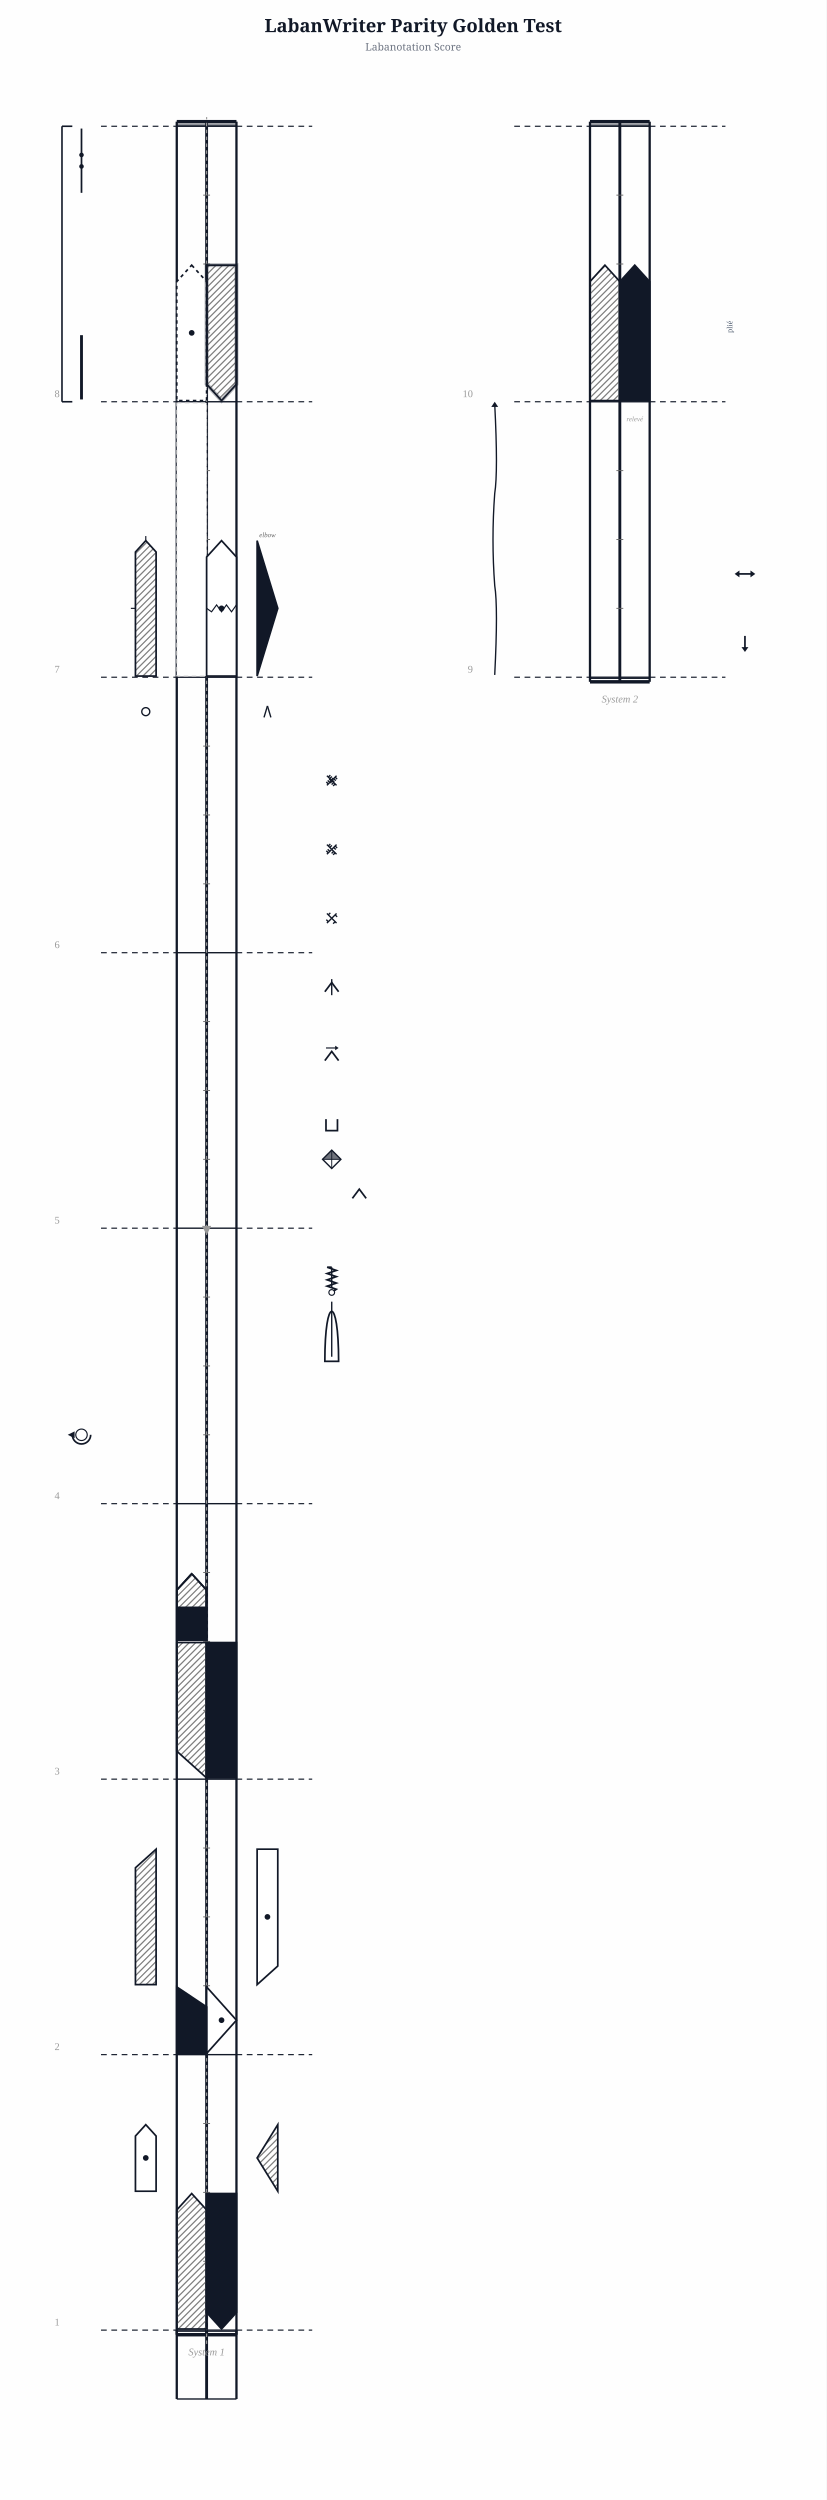
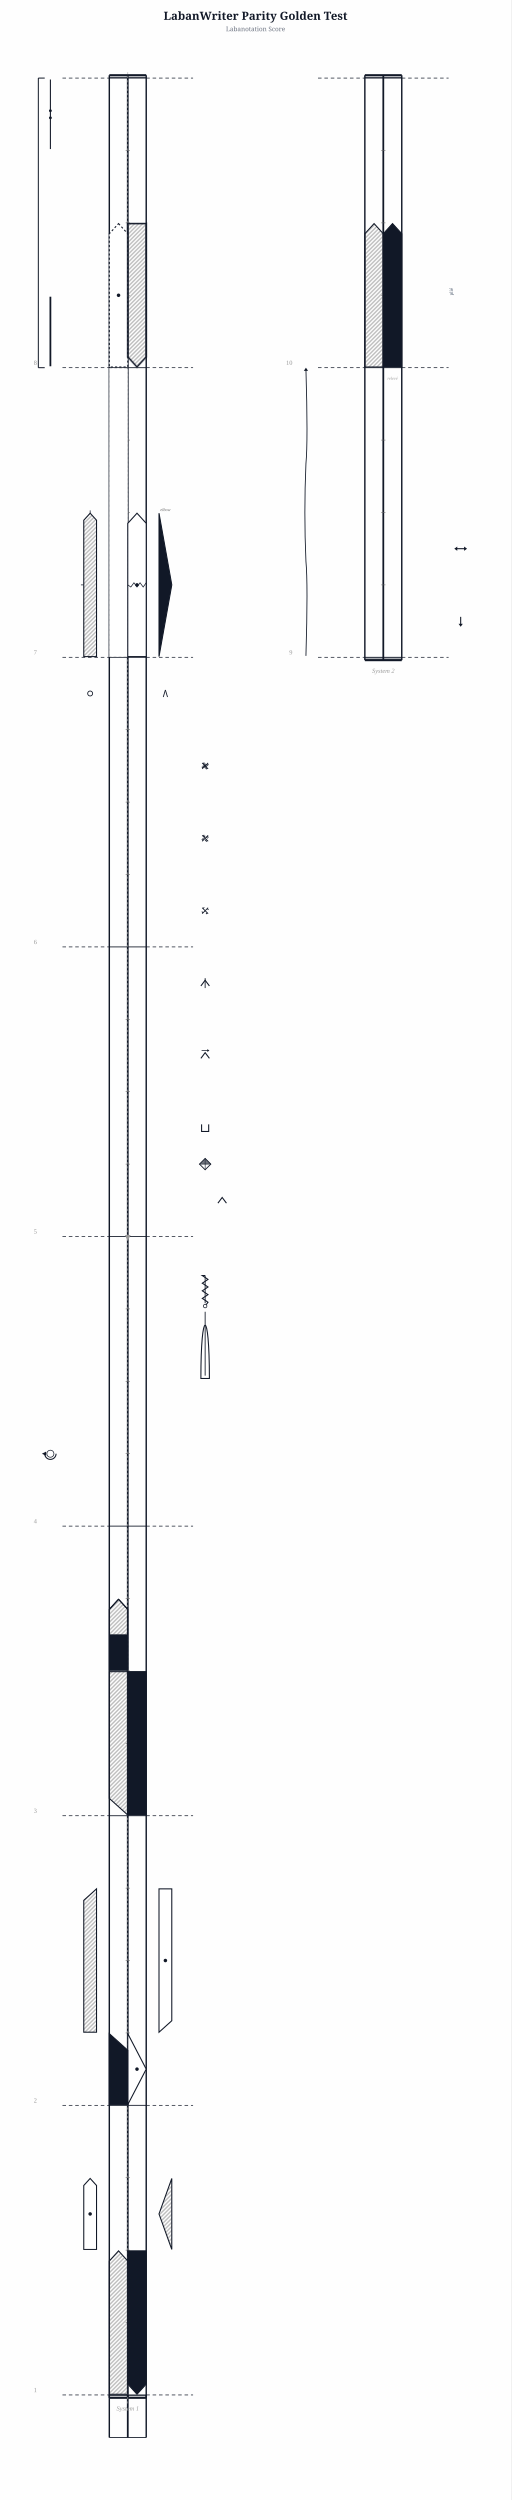
- <svg xmlns="http://www.w3.org/2000/svg" width="720" height="2178" viewBox="0 0 720 2178">
-   <rect x="0" y="0" width="720" height="2178" fill="#fefefe" />
+ <svg xmlns="http://www.w3.org/2000/svg" width="720" height="3522" viewBox="0 0 720 3522">
+   <rect x="0" y="0" width="720" height="3522" fill="#fefefe" />
  <defs>
    <pattern id="laban-hatch" patternUnits="userSpaceOnUse" width="4" height="4" patternTransform="rotate(45)">
      <line x1="0" y1="0" x2="0" y2="4" stroke="#555" stroke-width="1.5" />
    </pattern>
    <marker id="arrow" viewBox="0 0 10 10" refX="8" refY="5" markerWidth="6" markerHeight="6" orient="auto-start-reverse">
      <path d="M 0 0 L 10 5 L 0 10 Z" fill="#111827" />
    </marker>
    <symbol id="laban-dir-backward-high" viewBox="-2.0 -2.0 24.0 44.0">
      <path d="M 0.0 0.0 L 20.0 0.0 L 20.0 29.2 L 10.0 40.0 L 0.0 29.2 Z" fill="url(#laban-hatch)" stroke="#111827" stroke-width="1.5" />
    </symbol>
    <symbol id="laban-dir-backward-low" viewBox="-2.0 -2.0 24.0 44.0">
      <path d="M 0.0 0.0 L 20.0 0.0 L 20.0 29.2 L 10.0 40.0 L 0.0 29.2 Z" fill="#111827" stroke="#111827" stroke-width="1.5" />
    </symbol>
    <symbol id="laban-dir-diagonal_backward_left-middle" viewBox="-2.0 -2.0 24.0 44.0">
      <path d="M 0.0 0.0 L 20.0 0.0 L 20.0 28.0 L 0.0 40.0 Z" fill="#ffffff" stroke="#111827" stroke-width="1.5" />
      <circle cx="10.0" cy="20.0" r="2.5" fill="#111827" />
    </symbol>
    <symbol id="laban-dir-diagonal_backward_right-high" viewBox="-2.0 -2.0 24.0 44.0">
      <path d="M 0.0 0.0 L 20.0 0.0 L 20.0 40.0 L 0.0 28.0 Z" fill="url(#laban-hatch)" stroke="#111827" stroke-width="1.5" />
    </symbol>
    <symbol id="laban-dir-diagonal_forward_left-low" viewBox="-2.0 -2.0 24.0 44.0">
      <path d="M 0.0 0.0 L 20.0 12.0 L 20.0 40.0 L 0.0 40.0 Z" fill="#111827" stroke="#111827" stroke-width="1.5" />
    </symbol>
    <symbol id="laban-dir-diagonal_forward_right-high" viewBox="-2.0 -2.0 24.0 44.0">
      <path d="M 0.0 12.0 L 20.0 0.0 L 20.0 40.0 L 0.0 40.0 Z" fill="url(#laban-hatch)" stroke="#111827" stroke-width="1.5" />
    </symbol>
    <symbol id="laban-dir-forward-high" viewBox="-2.0 -2.0 24.0 44.0">
      <path d="M 10.0 0.0 L 20.0 10.8 L 20.0 40.0 L 0.0 40.0 L 0.0 10.8 Z" fill="url(#laban-hatch)" stroke="#111827" stroke-width="1.5" />
    </symbol>
    <symbol id="laban-dir-forward-low" viewBox="-2.0 -2.0 24.0 44.0">
      <path d="M 10.0 0.0 L 20.0 10.8 L 20.0 40.0 L 0.0 40.0 L 0.0 10.8 Z" fill="#111827" stroke="#111827" stroke-width="1.5" />
    </symbol>
    <symbol id="laban-dir-forward-middle" viewBox="-2.0 -2.0 24.0 44.0">
      <path d="M 10.0 0.0 L 20.0 10.8 L 20.0 40.0 L 0.0 40.0 L 0.0 10.8 Z" fill="#ffffff" stroke="#111827" stroke-width="1.5" />
      <circle cx="10.0" cy="20.0" r="2.5" fill="#111827" />
    </symbol>
    <symbol id="laban-dir-left-high" viewBox="-2.0 -2.0 24.0 44.0">
      <path d="M 20.0 0.0 L 20.0 40.0 L 0.0 20.0 Z" fill="url(#laban-hatch)" stroke="#111827" stroke-width="1.5" />
    </symbol>
    <symbol id="laban-dir-place-low" viewBox="-2.0 -2.0 24.0 44.0">
      <path d="M 0.0 0.0 L 20.0 0.0 L 20.0 40.0 L 0.0 40.0 Z" fill="#111827" stroke="#111827" stroke-width="1.5" />
    </symbol>
    <symbol id="laban-dir-place-middle" viewBox="-2.0 -2.0 24.0 44.0">
      <path d="M 0.0 0.0 L 20.0 0.0 L 20.0 40.0 L 0.0 40.0 Z" fill="#ffffff" stroke="#111827" stroke-width="1.5" />
      <circle cx="10.0" cy="20.0" r="2.5" fill="#111827" />
    </symbol>
    <symbol id="laban-dir-right-low" viewBox="-2.0 -2.0 24.0 44.0">
      <path d="M 0.0 0.0 L 20.0 20.0 L 0.0 40.0 Z" fill="#111827" stroke="#111827" stroke-width="1.5" />
    </symbol>
    <symbol id="laban-dir-right-middle" viewBox="-2.0 -2.0 24.0 44.0">
      <path d="M 0.0 0.0 L 20.0 20.0 L 0.0 40.0 Z" fill="#ffffff" stroke="#111827" stroke-width="1.5" />
      <circle cx="10.0" cy="20.0" r="2.5" fill="#111827" />
    </symbol>
  </defs>
  <text x="360.0" y="28" text-anchor="middle" font-size="16" font-weight="700" font-family="serif" fill="#111827">LabanWriter Parity Golden Test</text>
  <text x="360.0" y="44" text-anchor="middle" font-size="9" font-family="serif" fill="#6b7280">Labanotation Score</text>
  <g class="laban-system" data-system="1" data-measures="1-8">
-     <line x1="154.0" y1="106.0" x2="154.0" y2="2034.0" stroke="#111827" stroke-width="2" />
-     <line x1="206.0" y1="106.0" x2="206.0" y2="2034.0" stroke="#111827" stroke-width="2" />
-     <line x1="180.0" y1="106.0" x2="180.0" y2="2034.0" stroke="#111827" stroke-width="2.5" />
-     <line x1="154.0" y1="2030.0" x2="206.0" y2="2030.0" stroke="#111827" stroke-width="1.2" />
-     <line x1="88.0" y1="2030.0" x2="154.0" y2="2030.0" stroke="#111827" stroke-width="1" stroke-dasharray="5,4" />
-     <line x1="206.0" y1="2030.0" x2="272.0" y2="2030.0" stroke="#111827" stroke-width="1" stroke-dasharray="5,4" />
-     <line x1="177.0" y1="1970.0" x2="183.0" y2="1970.0" stroke="#666" stroke-width="0.8" />
-     <line x1="177.0" y1="1910.0" x2="183.0" y2="1910.0" stroke="#666" stroke-width="0.8" />
-     <line x1="177.0" y1="1850.0" x2="183.0" y2="1850.0" stroke="#666" stroke-width="0.8" />
-     <line x1="154.0" y1="1790.0" x2="206.0" y2="1790.0" stroke="#111827" stroke-width="1.2" />
-     <line x1="88.0" y1="1790.0" x2="154.0" y2="1790.0" stroke="#111827" stroke-width="1" stroke-dasharray="5,4" />
-     <line x1="206.0" y1="1790.0" x2="272.0" y2="1790.0" stroke="#111827" stroke-width="1" stroke-dasharray="5,4" />
-     <line x1="177.0" y1="1730.0" x2="183.0" y2="1730.0" stroke="#666" stroke-width="0.8" />
-     <line x1="177.0" y1="1670.0" x2="183.0" y2="1670.0" stroke="#666" stroke-width="0.8" />
-     <line x1="177.0" y1="1610.0" x2="183.0" y2="1610.0" stroke="#666" stroke-width="0.8" />
-     <line x1="154.0" y1="1550.0" x2="206.0" y2="1550.0" stroke="#111827" stroke-width="1.2" />
-     <line x1="88.0" y1="1550.0" x2="154.0" y2="1550.0" stroke="#111827" stroke-width="1" stroke-dasharray="5,4" />
-     <line x1="206.0" y1="1550.0" x2="272.0" y2="1550.0" stroke="#111827" stroke-width="1" stroke-dasharray="5,4" />
-     <line x1="177.0" y1="1490.0" x2="183.0" y2="1490.0" stroke="#666" stroke-width="0.8" />
-     <line x1="177.0" y1="1430.0" x2="183.0" y2="1430.0" stroke="#666" stroke-width="0.8" />
-     <line x1="177.0" y1="1370.0" x2="183.0" y2="1370.0" stroke="#666" stroke-width="0.8" />
-     <line x1="154.0" y1="1310.0" x2="206.0" y2="1310.0" stroke="#111827" stroke-width="1.2" />
-     <line x1="88.0" y1="1310.0" x2="154.0" y2="1310.0" stroke="#111827" stroke-width="1" stroke-dasharray="5,4" />
-     <line x1="206.0" y1="1310.0" x2="272.0" y2="1310.0" stroke="#111827" stroke-width="1" stroke-dasharray="5,4" />
-     <line x1="177.0" y1="1250.0" x2="183.0" y2="1250.0" stroke="#666" stroke-width="0.8" />
-     <line x1="177.0" y1="1190.0" x2="183.0" y2="1190.0" stroke="#666" stroke-width="0.8" />
+     <line x1="154.0" y1="106.0" x2="154.0" y2="3378.0" stroke="#111827" stroke-width="2" />
+     <line x1="206.0" y1="106.0" x2="206.0" y2="3378.0" stroke="#111827" stroke-width="2" />
+     <line x1="180.0" y1="106.0" x2="180.0" y2="3378.0" stroke="#111827" stroke-width="2.5" />
+     <line x1="154.0" y1="3374.0" x2="206.0" y2="3374.0" stroke="#111827" stroke-width="1.2" />
+     <line x1="88.0" y1="3374.0" x2="154.0" y2="3374.0" stroke="#111827" stroke-width="1" stroke-dasharray="5,4" />
+     <line x1="206.0" y1="3374.0" x2="272.0" y2="3374.0" stroke="#111827" stroke-width="1" stroke-dasharray="5,4" />
+     <line x1="177.0" y1="3272.0" x2="183.0" y2="3272.0" stroke="#666" stroke-width="0.8" />
+     <line x1="177.0" y1="3170.0" x2="183.0" y2="3170.0" stroke="#666" stroke-width="0.8" />
+     <line x1="177.0" y1="3068.0" x2="183.0" y2="3068.0" stroke="#666" stroke-width="0.8" />
+     <line x1="154.0" y1="2966.0" x2="206.0" y2="2966.0" stroke="#111827" stroke-width="1.2" />
+     <line x1="88.0" y1="2966.0" x2="154.0" y2="2966.0" stroke="#111827" stroke-width="1" stroke-dasharray="5,4" />
+     <line x1="206.0" y1="2966.0" x2="272.0" y2="2966.0" stroke="#111827" stroke-width="1" stroke-dasharray="5,4" />
+     <line x1="177.0" y1="2864.0" x2="183.0" y2="2864.0" stroke="#666" stroke-width="0.8" />
+     <line x1="177.0" y1="2762.0" x2="183.0" y2="2762.0" stroke="#666" stroke-width="0.8" />
+     <line x1="177.0" y1="2660.0" x2="183.0" y2="2660.0" stroke="#666" stroke-width="0.8" />
+     <line x1="154.0" y1="2558.0" x2="206.0" y2="2558.0" stroke="#111827" stroke-width="1.2" />
+     <line x1="88.0" y1="2558.0" x2="154.0" y2="2558.0" stroke="#111827" stroke-width="1" stroke-dasharray="5,4" />
+     <line x1="206.0" y1="2558.0" x2="272.0" y2="2558.0" stroke="#111827" stroke-width="1" stroke-dasharray="5,4" />
+     <line x1="177.0" y1="2456.0" x2="183.0" y2="2456.0" stroke="#666" stroke-width="0.8" />
+     <line x1="177.0" y1="2354.0" x2="183.0" y2="2354.0" stroke="#666" stroke-width="0.8" />
+     <line x1="177.0" y1="2252.0" x2="183.0" y2="2252.0" stroke="#666" stroke-width="0.8" />
+     <line x1="154.0" y1="2150.0" x2="206.0" y2="2150.0" stroke="#111827" stroke-width="1.2" />
+     <line x1="88.0" y1="2150.0" x2="154.0" y2="2150.0" stroke="#111827" stroke-width="1" stroke-dasharray="5,4" />
+     <line x1="206.0" y1="2150.0" x2="272.0" y2="2150.0" stroke="#111827" stroke-width="1" stroke-dasharray="5,4" />
+     <line x1="177.0" y1="2048.0" x2="183.0" y2="2048.0" stroke="#666" stroke-width="0.8" />
+     <line x1="177.0" y1="1946.0" x2="183.0" y2="1946.0" stroke="#666" stroke-width="0.8" />
+     <line x1="177.0" y1="1844.0" x2="183.0" y2="1844.0" stroke="#666" stroke-width="0.8" />
+     <line x1="154.0" y1="1742.0" x2="206.0" y2="1742.0" stroke="#111827" stroke-width="1.2" />
+     <line x1="88.0" y1="1742.0" x2="154.0" y2="1742.0" stroke="#111827" stroke-width="1" stroke-dasharray="5,4" />
+     <line x1="206.0" y1="1742.0" x2="272.0" y2="1742.0" stroke="#111827" stroke-width="1" stroke-dasharray="5,4" />
+     <line x1="177.0" y1="1640.0" x2="183.0" y2="1640.0" stroke="#666" stroke-width="0.8" />
+     <line x1="177.0" y1="1538.0" x2="183.0" y2="1538.0" stroke="#666" stroke-width="0.8" />
+     <line x1="177.0" y1="1436.0" x2="183.0" y2="1436.0" stroke="#666" stroke-width="0.8" />
+     <line x1="154.0" y1="1334.0" x2="206.0" y2="1334.0" stroke="#111827" stroke-width="1.2" />
+     <line x1="88.0" y1="1334.0" x2="154.0" y2="1334.0" stroke="#111827" stroke-width="1" stroke-dasharray="5,4" />
+     <line x1="206.0" y1="1334.0" x2="272.0" y2="1334.0" stroke="#111827" stroke-width="1" stroke-dasharray="5,4" />
+     <line x1="177.0" y1="1232.0" x2="183.0" y2="1232.0" stroke="#666" stroke-width="0.8" />
    <line x1="177.0" y1="1130.0" x2="183.0" y2="1130.0" stroke="#666" stroke-width="0.8" />
-     <line x1="154.0" y1="1070.0" x2="206.0" y2="1070.0" stroke="#111827" stroke-width="1.2" />
-     <line x1="88.0" y1="1070.0" x2="154.0" y2="1070.0" stroke="#111827" stroke-width="1" stroke-dasharray="5,4" />
-     <line x1="206.0" y1="1070.0" x2="272.0" y2="1070.0" stroke="#111827" stroke-width="1" stroke-dasharray="5,4" />
-     <line x1="177.0" y1="1010.0" x2="183.0" y2="1010.0" stroke="#666" stroke-width="0.8" />
-     <line x1="177.0" y1="950.0" x2="183.0" y2="950.0" stroke="#666" stroke-width="0.8" />
-     <line x1="177.0" y1="890.0" x2="183.0" y2="890.0" stroke="#666" stroke-width="0.8" />
-     <line x1="154.0" y1="830.0" x2="206.0" y2="830.0" stroke="#111827" stroke-width="1.2" />
-     <line x1="88.0" y1="830.0" x2="154.0" y2="830.0" stroke="#111827" stroke-width="1" stroke-dasharray="5,4" />
-     <line x1="206.0" y1="830.0" x2="272.0" y2="830.0" stroke="#111827" stroke-width="1" stroke-dasharray="5,4" />
-     <line x1="177.0" y1="770.0" x2="183.0" y2="770.0" stroke="#666" stroke-width="0.8" />
-     <line x1="177.0" y1="710.0" x2="183.0" y2="710.0" stroke="#666" stroke-width="0.8" />
-     <line x1="177.0" y1="650.0" x2="183.0" y2="650.0" stroke="#666" stroke-width="0.8" />
-     <line x1="154.0" y1="590.0" x2="206.0" y2="590.0" stroke="#111827" stroke-width="1.2" />
-     <line x1="88.0" y1="590.0" x2="154.0" y2="590.0" stroke="#111827" stroke-width="1" stroke-dasharray="5,4" />
-     <line x1="206.0" y1="590.0" x2="272.0" y2="590.0" stroke="#111827" stroke-width="1" stroke-dasharray="5,4" />
-     <line x1="177.0" y1="530.0" x2="183.0" y2="530.0" stroke="#666" stroke-width="0.8" />
-     <line x1="177.0" y1="470.0" x2="183.0" y2="470.0" stroke="#666" stroke-width="0.8" />
-     <line x1="177.0" y1="410.0" x2="183.0" y2="410.0" stroke="#666" stroke-width="0.8" />
-     <line x1="154.0" y1="350.0" x2="206.0" y2="350.0" stroke="#111827" stroke-width="1.2" />
-     <line x1="88.0" y1="350.0" x2="154.0" y2="350.0" stroke="#111827" stroke-width="1" stroke-dasharray="5,4" />
-     <line x1="206.0" y1="350.0" x2="272.0" y2="350.0" stroke="#111827" stroke-width="1" stroke-dasharray="5,4" />
+     <line x1="177.0" y1="1028.0" x2="183.0" y2="1028.0" stroke="#666" stroke-width="0.8" />
+     <line x1="154.0" y1="926.0" x2="206.0" y2="926.0" stroke="#111827" stroke-width="1.2" />
+     <line x1="88.0" y1="926.0" x2="154.0" y2="926.0" stroke="#111827" stroke-width="1" stroke-dasharray="5,4" />
+     <line x1="206.0" y1="926.0" x2="272.0" y2="926.0" stroke="#111827" stroke-width="1" stroke-dasharray="5,4" />
+     <line x1="177.0" y1="824.0" x2="183.0" y2="824.0" stroke="#666" stroke-width="0.8" />
+     <line x1="177.0" y1="722.0" x2="183.0" y2="722.0" stroke="#666" stroke-width="0.8" />
+     <line x1="177.0" y1="620.0" x2="183.0" y2="620.0" stroke="#666" stroke-width="0.8" />
+     <line x1="154.0" y1="518.0" x2="206.0" y2="518.0" stroke="#111827" stroke-width="1.2" />
+     <line x1="88.0" y1="518.0" x2="154.0" y2="518.0" stroke="#111827" stroke-width="1" stroke-dasharray="5,4" />
+     <line x1="206.0" y1="518.0" x2="272.0" y2="518.0" stroke="#111827" stroke-width="1" stroke-dasharray="5,4" />
    <line x1="154.0" y1="110.0" x2="206.0" y2="110.0" stroke="#111827" stroke-width="1.2" />
    <line x1="88.0" y1="110.0" x2="154.0" y2="110.0" stroke="#111827" stroke-width="1" stroke-dasharray="5,4" />
    <line x1="206.0" y1="110.0" x2="272.0" y2="110.0" stroke="#111827" stroke-width="1" stroke-dasharray="5,4" />
-     <line x1="177.0" y1="290.0" x2="183.0" y2="290.0" stroke="#666" stroke-width="0.8" />
-     <line x1="177.0" y1="230.0" x2="183.0" y2="230.0" stroke="#666" stroke-width="0.8" />
-     <line x1="177.0" y1="170.0" x2="183.0" y2="170.0" stroke="#666" stroke-width="0.8" />
-     <line x1="154.0" y1="2034.0" x2="206.0" y2="2034.0" stroke="#111827" stroke-width="3" />
-     <line x1="154.0" y1="2031.0" x2="206.0" y2="2031.0" stroke="#111827" stroke-width="1" />
+     <line x1="177.0" y1="416.0" x2="183.0" y2="416.0" stroke="#666" stroke-width="0.8" />
+     <line x1="177.0" y1="314.0" x2="183.0" y2="314.0" stroke="#666" stroke-width="0.8" />
+     <line x1="177.0" y1="212.0" x2="183.0" y2="212.0" stroke="#666" stroke-width="0.8" />
+     <line x1="154.0" y1="3378.0" x2="206.0" y2="3378.0" stroke="#111827" stroke-width="3" />
+     <line x1="154.0" y1="3375.0" x2="206.0" y2="3375.0" stroke="#111827" stroke-width="1" />
    <line x1="154.0" y1="109.0" x2="206.0" y2="109.0" stroke="#111827" stroke-width="1" />
    <line x1="154.0" y1="106.0" x2="206.0" y2="106.0" stroke="#111827" stroke-width="3" />
    <g class="laban-starting-position">
-       <line x1="154.0" y1="2030.0" x2="154.0" y2="2090.0" stroke="#111827" stroke-width="2" />
-       <line x1="180.0" y1="2030.0" x2="180.0" y2="2090.0" stroke="#111827" stroke-width="2.5" />
-       <line x1="206.0" y1="2030.0" x2="206.0" y2="2090.0" stroke="#111827" stroke-width="2" />
-       <line x1="154.0" y1="2090.0" x2="206.0" y2="2090.0" stroke="#111827" stroke-width="1.2" />
+       <line x1="154.0" y1="3374.0" x2="154.0" y2="3434.0" stroke="#111827" stroke-width="2" />
+       <line x1="180.0" y1="3374.0" x2="180.0" y2="3434.0" stroke="#111827" stroke-width="2.5" />
+       <line x1="206.0" y1="3374.0" x2="206.0" y2="3434.0" stroke="#111827" stroke-width="2" />
+       <line x1="154.0" y1="3434.0" x2="206.0" y2="3434.0" stroke="#111827" stroke-width="1.2" />
    </g>
-     <text x="52.0" y="2026.0" text-anchor="end" font-size="9" fill="#999">1</text>
-     <text x="52.0" y="1786.0" text-anchor="end" font-size="9" fill="#999">2</text>
-     <text x="52.0" y="1546.0" text-anchor="end" font-size="9" fill="#999">3</text>
-     <text x="52.0" y="1306.0" text-anchor="end" font-size="9" fill="#999">4</text>
-     <text x="52.0" y="1066.0" text-anchor="end" font-size="9" fill="#999">5</text>
-     <text x="52.0" y="826.0" text-anchor="end" font-size="9" fill="#999">6</text>
-     <text x="52.0" y="586.0" text-anchor="end" font-size="9" fill="#999">7</text>
-     <text x="52.0" y="346.0" text-anchor="end" font-size="9" fill="#999">8</text>
-     <text x="180.0" y="2052.0" text-anchor="middle" font-size="9" font-style="italic" fill="#999">System 1</text>
-   </g>
-   <line x1="180.0" y1="2042.0" x2="180.0" y2="102.0" stroke="#999" stroke-width="1" stroke-dasharray="3,3" />
-   <polygon points="176.0,1068.0 184.0,1068.0 180.0,1076.0" fill="#999" />
+     <text x="52.0" y="3370.0" text-anchor="end" font-size="9" fill="#999">1</text>
+     <text x="52.0" y="2962.0" text-anchor="end" font-size="9" fill="#999">2</text>
+     <text x="52.0" y="2554.0" text-anchor="end" font-size="9" fill="#999">3</text>
+     <text x="52.0" y="2146.0" text-anchor="end" font-size="9" fill="#999">4</text>
+     <text x="52.0" y="1738.0" text-anchor="end" font-size="9" fill="#999">5</text>
+     <text x="52.0" y="1330.0" text-anchor="end" font-size="9" fill="#999">6</text>
+     <text x="52.0" y="922.0" text-anchor="end" font-size="9" fill="#999">7</text>
+     <text x="52.0" y="514.0" text-anchor="end" font-size="9" fill="#999">8</text>
+     <text x="180.0" y="3396.0" text-anchor="middle" font-size="9" font-style="italic" fill="#999">System 1</text>
+   </g>
+   <line x1="180.0" y1="3386.0" x2="180.0" y2="102.0" stroke="#999" stroke-width="1" stroke-dasharray="3,3" />
+   <polygon points="176.0,1740.0 184.0,1740.0 180.0,1748.0" fill="#999" />
  <g class="laban-system" data-system="2" data-measures="9-10">
-     <line x1="514.0" y1="106.0" x2="514.0" y2="594.0" stroke="#111827" stroke-width="2" />
-     <line x1="566.0" y1="106.0" x2="566.0" y2="594.0" stroke="#111827" stroke-width="2" />
-     <line x1="540.0" y1="106.0" x2="540.0" y2="594.0" stroke="#111827" stroke-width="2.5" />
-     <line x1="514.0" y1="590.0" x2="566.0" y2="590.0" stroke="#111827" stroke-width="1.2" />
-     <line x1="448.0" y1="590.0" x2="514.0" y2="590.0" stroke="#111827" stroke-width="1" stroke-dasharray="5,4" />
-     <line x1="566.0" y1="590.0" x2="632.0" y2="590.0" stroke="#111827" stroke-width="1" stroke-dasharray="5,4" />
-     <line x1="537.0" y1="530.0" x2="543.0" y2="530.0" stroke="#666" stroke-width="0.8" />
-     <line x1="537.0" y1="470.0" x2="543.0" y2="470.0" stroke="#666" stroke-width="0.8" />
-     <line x1="537.0" y1="410.0" x2="543.0" y2="410.0" stroke="#666" stroke-width="0.8" />
-     <line x1="514.0" y1="350.0" x2="566.0" y2="350.0" stroke="#111827" stroke-width="1.2" />
-     <line x1="448.0" y1="350.0" x2="514.0" y2="350.0" stroke="#111827" stroke-width="1" stroke-dasharray="5,4" />
-     <line x1="566.0" y1="350.0" x2="632.0" y2="350.0" stroke="#111827" stroke-width="1" stroke-dasharray="5,4" />
+     <line x1="514.0" y1="106.0" x2="514.0" y2="930.0" stroke="#111827" stroke-width="2" />
+     <line x1="566.0" y1="106.0" x2="566.0" y2="930.0" stroke="#111827" stroke-width="2" />
+     <line x1="540.0" y1="106.0" x2="540.0" y2="930.0" stroke="#111827" stroke-width="2.5" />
+     <line x1="514.0" y1="926.0" x2="566.0" y2="926.0" stroke="#111827" stroke-width="1.2" />
+     <line x1="448.0" y1="926.0" x2="514.0" y2="926.0" stroke="#111827" stroke-width="1" stroke-dasharray="5,4" />
+     <line x1="566.0" y1="926.0" x2="632.0" y2="926.0" stroke="#111827" stroke-width="1" stroke-dasharray="5,4" />
+     <line x1="537.0" y1="824.0" x2="543.0" y2="824.0" stroke="#666" stroke-width="0.8" />
+     <line x1="537.0" y1="722.0" x2="543.0" y2="722.0" stroke="#666" stroke-width="0.8" />
+     <line x1="537.0" y1="620.0" x2="543.0" y2="620.0" stroke="#666" stroke-width="0.8" />
+     <line x1="514.0" y1="518.0" x2="566.0" y2="518.0" stroke="#111827" stroke-width="1.2" />
+     <line x1="448.0" y1="518.0" x2="514.0" y2="518.0" stroke="#111827" stroke-width="1" stroke-dasharray="5,4" />
+     <line x1="566.0" y1="518.0" x2="632.0" y2="518.0" stroke="#111827" stroke-width="1" stroke-dasharray="5,4" />
    <line x1="514.0" y1="110.0" x2="566.0" y2="110.0" stroke="#111827" stroke-width="1.2" />
    <line x1="448.0" y1="110.0" x2="514.0" y2="110.0" stroke="#111827" stroke-width="1" stroke-dasharray="5,4" />
    <line x1="566.0" y1="110.0" x2="632.0" y2="110.0" stroke="#111827" stroke-width="1" stroke-dasharray="5,4" />
-     <line x1="537.0" y1="290.0" x2="543.0" y2="290.0" stroke="#666" stroke-width="0.8" />
-     <line x1="537.0" y1="230.0" x2="543.0" y2="230.0" stroke="#666" stroke-width="0.8" />
-     <line x1="537.0" y1="170.0" x2="543.0" y2="170.0" stroke="#666" stroke-width="0.8" />
-     <line x1="514.0" y1="594.0" x2="566.0" y2="594.0" stroke="#111827" stroke-width="3" />
-     <line x1="514.0" y1="591.0" x2="566.0" y2="591.0" stroke="#111827" stroke-width="1" />
+     <line x1="537.0" y1="416.0" x2="543.0" y2="416.0" stroke="#666" stroke-width="0.8" />
+     <line x1="537.0" y1="314.0" x2="543.0" y2="314.0" stroke="#666" stroke-width="0.8" />
+     <line x1="537.0" y1="212.0" x2="543.0" y2="212.0" stroke="#666" stroke-width="0.8" />
+     <line x1="514.0" y1="930.0" x2="566.0" y2="930.0" stroke="#111827" stroke-width="3" />
+     <line x1="514.0" y1="927.0" x2="566.0" y2="927.0" stroke="#111827" stroke-width="1" />
    <line x1="514.0" y1="109.0" x2="566.0" y2="109.0" stroke="#111827" stroke-width="1" />
    <line x1="514.0" y1="106.0" x2="566.0" y2="106.0" stroke="#111827" stroke-width="3" />
-     <text x="412.0" y="586.0" text-anchor="end" font-size="9" fill="#999">9</text>
-     <text x="412.0" y="346.0" text-anchor="end" font-size="9" fill="#999">10</text>
-     <text x="540.0" y="612.0" text-anchor="middle" font-size="9" font-style="italic" fill="#999">System 2</text>
+     <text x="412.0" y="922.0" text-anchor="end" font-size="9" fill="#999">9</text>
+     <text x="412.0" y="514.0" text-anchor="end" font-size="9" fill="#999">10</text>
+     <text x="540.0" y="948.0" text-anchor="middle" font-size="9" font-style="italic" fill="#999">System 2</text>
  </g>
  <g class="laban-symbol" data-symbol-id="support.step.forward" data-direction="forward" data-level="high">
-     <path d="M 167.0 1911.0 L 180.0 1925.3 L 180.0 2029.0 L 154.0 2029.0 L 154.0 1925.3 Z" fill="url(#laban-hatch)" stroke="#111827" stroke-width="1.5" />
+     <path d="M 167.0 3171.0 L 180.0 3185.3 L 180.0 3373.0 L 154.0 3373.0 L 154.0 3185.3 Z" fill="url(#laban-hatch)" stroke="#111827" stroke-width="1.5" />
  </g>
  <g class="laban-symbol" data-symbol-id="support.step.forward" data-direction="backward" data-level="low">
-     <path d="M 180.0 1911.0 L 206.0 1911.0 L 206.0 2014.7 L 193.0 2029.0 L 180.0 2014.7 Z" fill="#111827" stroke="#111827" stroke-width="1.5" />
+     <path d="M 180.0 3171.0 L 206.0 3171.0 L 206.0 3358.7 L 193.0 3373.0 L 180.0 3358.7 Z" fill="#111827" stroke="#111827" stroke-width="1.5" />
  </g>
  <g class="laban-symbol" data-symbol-id="direction.forward" data-direction="forward" data-level="middle">
-     <path d="M 127.0 1851.0 L 136.0 1860.9 L 136.0 1909.0 L 118.0 1909.0 L 118.0 1860.9 Z" fill="#ffffff" stroke="#111827" stroke-width="1.5" />
-     <circle cx="127.0" cy="1880.0" r="2.5" fill="#111827" />
+     <path d="M 127.0 3069.0 L 136.0 3078.9 L 136.0 3169.0 L 118.0 3169.0 L 118.0 3078.9 Z" fill="#ffffff" stroke="#111827" stroke-width="1.5" />
+     <circle cx="127.0" cy="3119.0" r="2.5" fill="#111827" />
  </g>
  <g class="laban-symbol" data-symbol-id="direction.left" data-direction="left" data-level="high">
-     <path d="M 242.0 1851.0 L 242.0 1909.0 L 224.0 1880.0 Z" fill="url(#laban-hatch)" stroke="#111827" stroke-width="1.5" />
+     <path d="M 242.0 3069.0 L 242.0 3169.0 L 224.0 3119.0 Z" fill="url(#laban-hatch)" stroke="#111827" stroke-width="1.5" />
  </g>
  <g class="laban-symbol" data-symbol-id="support.step.forward" data-direction="right" data-level="middle">
-     <path d="M 180.0 1731.0 L 206.0 1760.0 L 180.0 1789.0 Z" fill="#ffffff" stroke="#111827" stroke-width="1.5" />
-     <circle cx="193.0" cy="1760.0" r="2.5" fill="#111827" />
+     <path d="M 180.0 2865.0 L 206.0 2915.0 L 180.0 2965.0 Z" fill="#ffffff" stroke="#111827" stroke-width="1.5" />
+     <circle cx="193.0" cy="2915.0" r="2.5" fill="#111827" />
  </g>
  <g class="laban-symbol" data-symbol-id="support.step.forward" data-direction="diagonal_forward_left" data-level="low">
-     <path d="M 154.0 1731.0 L 180.0 1748.4 L 180.0 1789.0 L 154.0 1789.0 Z" fill="#111827" stroke="#111827" stroke-width="1.5" />
+     <path d="M 154.0 2865.0 L 180.0 2888.4 L 180.0 2965.0 L 154.0 2965.0 Z" fill="#111827" stroke="#111827" stroke-width="1.5" />
  </g>
  <g class="laban-symbol" data-symbol-id="direction.forward" data-direction="diagonal_forward_right" data-level="high">
-     <path d="M 118.0 1627.2 L 136.0 1611.0 L 136.0 1729.0 L 118.0 1729.0 Z" fill="url(#laban-hatch)" stroke="#111827" stroke-width="1.5" />
+     <path d="M 118.0 2677.2 L 136.0 2661.0 L 136.0 2863.0 L 118.0 2863.0 Z" fill="url(#laban-hatch)" stroke="#111827" stroke-width="1.5" />
  </g>
  <g class="laban-symbol" data-symbol-id="direction.forward" data-direction="diagonal_backward_left" data-level="middle">
-     <path d="M 224.0 1611.0 L 242.0 1611.0 L 242.0 1712.8 L 224.0 1729.0 Z" fill="#ffffff" stroke="#111827" stroke-width="1.5" />
-     <circle cx="233.0" cy="1670.0" r="2.5" fill="#111827" />
+     <path d="M 224.0 2661.0 L 242.0 2661.0 L 242.0 2846.8 L 224.0 2863.0 Z" fill="#ffffff" stroke="#111827" stroke-width="1.5" />
+     <circle cx="233.0" cy="2762.0" r="2.5" fill="#111827" />
  </g>
  <g class="laban-symbol" data-symbol-id="support.step.forward" data-direction="diagonal_backward_right" data-level="high">
-     <path d="M 154.0 1431.0 L 180.0 1431.0 L 180.0 1549.0 L 154.0 1525.6 Z" fill="url(#laban-hatch)" stroke="#111827" stroke-width="1.5" />
+     <path d="M 154.0 2355.0 L 180.0 2355.0 L 180.0 2557.0 L 154.0 2533.6 Z" fill="url(#laban-hatch)" stroke="#111827" stroke-width="1.5" />
  </g>
  <g class="laban-symbol" data-symbol-id="support.step.forward" data-direction="place" data-level="low">
-     <path d="M 180.0 1431.0 L 206.0 1431.0 L 206.0 1549.0 L 180.0 1549.0 Z" fill="#111827" stroke="#111827" stroke-width="1.5" />
+     <path d="M 180.0 2355.0 L 206.0 2355.0 L 206.0 2557.0 L 180.0 2557.0 Z" fill="#111827" stroke="#111827" stroke-width="1.5" />
  </g>
  <g class="laban-symbol" data-symbol-id="support.step.forward" data-direction="forward" data-level="middle">
    <defs>
      <clipPath id="upper-clip-0">
-         <rect x="154.0" y="1371.0" width="26.0" height="29.0" />
+         <rect x="154.0" y="2253.0" width="26.0" height="50.0" />
      </clipPath>
      <clipPath id="lower-clip-0">
-         <rect x="154.0" y="1400.0" width="26.0" height="29.0" />
+         <rect x="154.0" y="2303.0" width="26.0" height="50.0" />
      </clipPath>
    </defs>
-     <path d="M 167.0 1371.0 L 180.0 1385.3 L 180.0 1429.0 L 154.0 1429.0 L 154.0 1385.3 Z" clip-path="url(#upper-clip-0)" fill="url(#laban-hatch)" stroke="#111827" stroke-width="1.5" />
-     <path d="M 167.0 1371.0 L 180.0 1385.3 L 180.0 1429.0 L 154.0 1429.0 L 154.0 1385.3 Z" clip-path="url(#lower-clip-0)" fill="#111827" stroke="#111827" stroke-width="1.5" />
-     <line x1="154.0" y1="1400.0" x2="180.0" y2="1400.0" stroke="#111827" stroke-width="0.8" />
-     <path d="M 167.0 1371.0 L 180.0 1385.3 L 180.0 1429.0 L 154.0 1429.0 L 154.0 1385.3 Z" fill="none" stroke="#111827" stroke-width="1.5" />
+     <path d="M 167.0 2253.0 L 180.0 2267.3 L 180.0 2353.0 L 154.0 2353.0 L 154.0 2267.3 Z" clip-path="url(#upper-clip-0)" fill="url(#laban-hatch)" stroke="#111827" stroke-width="1.5" />
+     <path d="M 167.0 2253.0 L 180.0 2267.3 L 180.0 2353.0 L 154.0 2353.0 L 154.0 2267.3 Z" clip-path="url(#lower-clip-0)" fill="#111827" stroke="#111827" stroke-width="1.5" />
+     <line x1="154.0" y1="2303.0" x2="180.0" y2="2303.0" stroke="#111827" stroke-width="0.8" />
+     <path d="M 167.0 2253.0 L 180.0 2267.3 L 180.0 2353.0 L 154.0 2353.0 L 154.0 2267.3 Z" fill="none" stroke="#111827" stroke-width="1.5" />
  </g>
  <g class="laban-symbol retention" data-symbol-id="retention.hold.arm">
-     <circle cx="127.0" cy="620.0" r="3.5" fill="none" stroke="#111827" stroke-width="1.2" />
+     <circle cx="127.0" cy="977.0" r="3.5" fill="none" stroke="#111827" stroke-width="1.2" />
  </g>
  <g class="laban-symbol retention" data-symbol-id="retention.hold.arm">
-     <line x1="233.0" y1="615.0" x2="230.0" y2="625.0" stroke="#111827" stroke-width="1.2" />
-     <line x1="233.0" y1="615.0" x2="236.0" y2="625.0" stroke="#111827" stroke-width="1.2" />
+     <line x1="233.0" y1="972.0" x2="230.0" y2="982.0" stroke="#111827" stroke-width="1.2" />
+     <line x1="233.0" y1="972.0" x2="236.0" y2="982.0" stroke="#111827" stroke-width="1.2" />
  </g>
  <g class="laban-symbol whitespace" data-symbol-id="support.step.forward">
-     <rect x="154" y="351.0" width="26" height="238.0" fill="white" stroke="#ccc" stroke-width="0.8" stroke-dasharray="4,3" />
+     <rect x="154" y="519.0" width="26" height="406.0" fill="white" stroke="#ccc" stroke-width="0.8" stroke-dasharray="4,3" />
  </g>
  <g class="laban-symbol" data-symbol-id="support.step.forward" data-direction="forward" data-level="middle">
-     <path d="M 193.0 471.0 L 206.0 485.3 L 206.0 589.0 L 180.0 589.0 L 180.0 485.3 Z" fill="#ffffff" stroke="#111827" stroke-width="1.5" />
-     <circle cx="193.0" cy="530.0" r="2.5" fill="#111827" />
-     <polyline points="180.0,530.0 184.3,533.0 188.7,527.0 193.0,533.0 197.3,527.0 201.7,533.0 206.0,527.0" fill="none" stroke="#111827" stroke-width="1" />
+     <path d="M 193.0 723.0 L 206.0 737.3 L 206.0 925.0 L 180.0 925.0 L 180.0 737.3 Z" fill="#ffffff" stroke="#111827" stroke-width="1.5" />
+     <circle cx="193.0" cy="824.0" r="2.5" fill="#111827" />
+     <polyline points="180.0,824.0 184.3,827.0 188.7,821.0 193.0,827.0 197.3,821.0 201.7,827.0 206.0,821.0" fill="none" stroke="#111827" stroke-width="1" />
  </g>
  <g class="laban-symbol" data-symbol-id="direction.forward" data-direction="forward" data-level="high">
-     <path d="M 127.0 471.0 L 136.0 480.9 L 136.0 589.0 L 118.0 589.0 L 118.0 480.9 Z" fill="url(#laban-hatch)" stroke="#111827" stroke-width="1.5" />
-     <line x1="127.0" y1="471.0" x2="127.0" y2="467.0" stroke="#111827" stroke-width="1" />
-     <line x1="118.0" y1="530.0" x2="114.0" y2="530.0" stroke="#111827" stroke-width="1" />
+     <path d="M 127.0 723.0 L 136.0 732.9 L 136.0 925.0 L 118.0 925.0 L 118.0 732.9 Z" fill="url(#laban-hatch)" stroke="#111827" stroke-width="1.5" />
+     <line x1="127.0" y1="723.0" x2="127.0" y2="719.0" stroke="#111827" stroke-width="1" />
+     <line x1="118.0" y1="824.0" x2="114.0" y2="824.0" stroke="#111827" stroke-width="1" />
  </g>
  <g class="laban-symbol" data-symbol-id="direction.forward" data-direction="right" data-level="low">
-     <path d="M 224.0 471.0 L 242.0 530.0 L 224.0 589.0 Z" fill="#111827" stroke="#111827" stroke-width="1.5" />
-     <text x="233.0" y="468.0" text-anchor="middle" font-size="6" font-style="italic" fill="#666">elbow</text>
-     <circle cx="230.5" cy="530.0" r="1.5" fill="#111827" />
-     <circle cx="235.5" cy="530.0" r="1.5" fill="#111827" />
+     <path d="M 224.0 723.0 L 242.0 824.0 L 224.0 925.0 Z" fill="#111827" stroke="#111827" stroke-width="1.5" />
+     <text x="233.0" y="720.0" text-anchor="middle" font-size="6" font-style="italic" fill="#666">elbow</text>
+     <circle cx="230.5" cy="824.0" r="1.5" fill="#111827" />
+     <circle cx="235.5" cy="824.0" r="1.5" fill="#111827" />
  </g>
  <g class="laban-symbol" data-symbol-id="support.step.forward" data-direction="forward" data-level="middle">
-     <path d="M 167.0 231.0 L 180.0 245.3 L 180.0 349.0 L 154.0 349.0 L 154.0 245.3 Z" fill="#ffffff" stroke="#111827" stroke-width="1.5" stroke-dasharray="3,3" />
-     <circle cx="167.0" cy="290.0" r="2.5" fill="#111827" />
+     <path d="M 167.0 315.0 L 180.0 329.3 L 180.0 517.0 L 154.0 517.0 L 154.0 329.3 Z" fill="#ffffff" stroke="#111827" stroke-width="1.5" stroke-dasharray="3,3" />
+     <circle cx="167.0" cy="416.0" r="2.5" fill="#111827" />
  </g>
  <g class="laban-symbol" data-symbol-id="support.step.forward" data-direction="backward" data-level="high">
-     <path d="M 180.0 231.0 L 206.0 231.0 L 206.0 334.7 L 193.0 349.0 L 180.0 334.7 Z" fill="url(#laban-hatch)" stroke="#111827" stroke-width="1.5" />
-     <path d="M 180.0 231.0 L 206.0 231.0 L 206.0 334.7 L 193.0 349.0 L 180.0 334.7 Z" fill="none" stroke="#111827" stroke-width="3.5" opacity="0.3" />
+     <path d="M 180.0 315.0 L 206.0 315.0 L 206.0 502.7 L 193.0 517.0 L 180.0 502.7 Z" fill="url(#laban-hatch)" stroke="#111827" stroke-width="1.5" />
+     <path d="M 180.0 315.0 L 206.0 315.0 L 206.0 502.7 L 193.0 517.0 L 180.0 502.7 Z" fill="none" stroke="#111827" stroke-width="3.5" opacity="0.3" />
  </g>
  <g class="laban-symbol" data-symbol-id="support.step.forward" data-direction="forward" data-level="high">
-     <path d="M 527.0 231.0 L 540.0 245.3 L 540.0 349.0 L 514.0 349.0 L 514.0 245.3 Z" fill="url(#laban-hatch)" stroke="#111827" stroke-width="1.5" />
-     <text class="laban-caption" x="638.0" y="290.0" text-anchor="start" font-size="7" fill="#475569" transform="rotate(-90, 638.0, 290.0)">plié</text>
+     <path d="M 527.0 315.0 L 540.0 329.3 L 540.0 517.0 L 514.0 517.0 L 514.0 329.3 Z" fill="url(#laban-hatch)" stroke="#111827" stroke-width="1.5" />
+     <text class="laban-caption" x="638.0" y="416.0" text-anchor="start" font-size="7" fill="#475569" transform="rotate(-90, 638.0, 416.0)">plié</text>
  </g>
  <g class="laban-symbol" data-symbol-id="support.step.forward" data-direction="forward" data-level="low">
-     <path d="M 553.0 231.0 L 566.0 245.3 L 566.0 349.0 L 540.0 349.0 L 540.0 245.3 Z" fill="#111827" stroke="#111827" stroke-width="1.5" />
-     <text x="553.0" y="367.0" text-anchor="middle" font-size="6" font-style="italic" fill="#999">relevé</text>
-   </g>
-   <g class="laban-annotation turn" data-level="middle" data-turn-subtype="right" data-symbol-id="turn.right" transform="rotate(180, 71.0, 1250.0)">
-     <circle cx="71.0" cy="1250.0" r="5.0" fill="#ffffff" stroke="#111827" stroke-width="1" />
-     <path d="M 63.0 1250.0 A 8.0 8.0 0 1 1 79.0 1250.0" fill="none" stroke="#111827" stroke-width="1.5" />
-     <polygon points="83.0,1250.0 77.0,1247.0 77.0,1253.0" fill="#111827" />
+     <path d="M 553.0 315.0 L 566.0 329.3 L 566.0 517.0 L 540.0 517.0 L 540.0 329.3 Z" fill="#111827" stroke="#111827" stroke-width="1.5" />
+     <text x="553.0" y="535.0" text-anchor="middle" font-size="6" font-style="italic" fill="#999">relevé</text>
+   </g>
+   <g class="laban-annotation turn" data-level="middle" data-turn-subtype="right" data-symbol-id="turn.right" transform="rotate(180, 71.0, 2048.0)">
+     <circle cx="71.0" cy="2048.0" r="5.0" fill="#ffffff" stroke="#111827" stroke-width="1" />
+     <path d="M 63.0 2048.0 A 8.0 8.0 0 1 1 79.0 2048.0" fill="none" stroke="#111827" stroke-width="1.5" />
+     <polygon points="83.0,2048.0 77.0,2045.0 77.0,2051.0" fill="#111827" />
  </g>
  <g class="laban-annotation jump" data-level="middle" data-symbol-id="jump.basic">
-     <path d="M 283.0 1186.0 C 283.0 1128.0 295.0 1128.0 295.0 1186.0 Z" fill="#ffffff" stroke="#111827" stroke-width="1.5" />
-     <line x1="289.0" y1="1134.0" x2="289.0" y2="1182.0" stroke="#111827" stroke-width="1.2" />
+     <path d="M 283.0 1942.0 C 283.0 1842.0 295.0 1842.0 295.0 1942.0 Z" fill="#ffffff" stroke="#111827" stroke-width="1.5" />
+     <line x1="289.0" y1="1848.0" x2="289.0" y2="1938.0" stroke="#111827" stroke-width="1.2" />
  </g>
  <g class="laban-annotation jump" data-level="middle" data-symbol-id="jump.basic">
-     <path d="M 289.0 1126.0 L 293.0 1123.2 L 285.0 1120.5 L 293.0 1117.8 L 285.0 1115.0 L 293.0 1112.2 L 285.0 1109.5 L 293.0 1106.8 L 285.0 1104.0 L 289.0 1104.0" fill="none" stroke="#111827" stroke-width="1.5" />
-     <circle cx="289.0" cy="1126.0" r="2.5" fill="#ffffff" stroke="#111827" stroke-width="1" />
-     <line x1="289.0" y1="1104.0" x2="289.0" y2="1122.0" stroke="#111827" stroke-width="1.2" />
+     <path d="M 289.0 1840.0 L 293.0 1834.6 L 285.0 1829.2 L 293.0 1823.9 L 285.0 1818.5 L 293.0 1813.1 L 285.0 1807.8 L 293.0 1802.4 L 285.0 1797.0 L 289.0 1797.0" fill="none" stroke="#111827" stroke-width="1.5" />
+     <circle cx="289.0" cy="1840.0" r="2.5" fill="#ffffff" stroke="#111827" stroke-width="1" />
+     <line x1="289.0" y1="1797.0" x2="289.0" y2="1836.0" stroke="#111827" stroke-width="1.2" />
  </g>
  <g class="laban-annotation effort" data-symbol-id="effort.weight.strong">
-     <path d="M 289.0 1002.0 L 297.0 1010.0 L 289.0 1018.0 L 281.0 1010.0 Z" fill="none" stroke="#111827" stroke-width="1.2" />
-     <line x1="289.0" y1="1002.0" x2="289.0" y2="1018.0" stroke="#111827" stroke-width="0.8" />
-     <line x1="281.0" y1="1010.0" x2="297.0" y2="1010.0" stroke="#111827" stroke-width="0.8" />
-     <path d="M 289.0 1002.0 L 281.0 1010.0 L 289.0 1010.0 Z" fill="#111827" opacity="0.6" />
-     <path d="M 289.0 1002.0 L 297.0 1010.0 L 289.0 1010.0 Z" fill="#111827" opacity="0.6" />
+     <path d="M 289.0 1632.0 L 297.0 1640.0 L 289.0 1648.0 L 281.0 1640.0 Z" fill="none" stroke="#111827" stroke-width="1.2" />
+     <line x1="289.0" y1="1632.0" x2="289.0" y2="1648.0" stroke="#111827" stroke-width="0.8" />
+     <line x1="281.0" y1="1640.0" x2="297.0" y2="1640.0" stroke="#111827" stroke-width="0.8" />
+     <path d="M 289.0 1632.0 L 281.0 1640.0 L 289.0 1640.0 Z" fill="#111827" opacity="0.6" />
+     <path d="M 289.0 1632.0 L 297.0 1640.0 L 289.0 1640.0 Z" fill="#111827" opacity="0.6" />
  </g>
  <g class="laban-annotation contact" data-symbol-id="contact.touch">
-     <path d="M 307.0 1044.0 L 313.0 1036.0 L 319.0 1044.0" fill="none" stroke="#111827" stroke-width="1.5" stroke-linejoin="miter" />
+     <path d="M 307.0 1695.0 L 313.0 1687.0 L 319.0 1695.0" fill="none" stroke="#111827" stroke-width="1.5" stroke-linejoin="miter" />
  </g>
  <g class="laban-annotation contact" data-symbol-id="contact.grasp">
-     <path d="M 284.0 975.0 L 284.0 985.0 L 294.0 985.0 L 294.0 975.0" fill="none" stroke="#111827" stroke-width="1.5" stroke-linejoin="miter" />
+     <path d="M 284.0 1584.0 L 284.0 1594.0 L 294.0 1594.0 L 294.0 1584.0" fill="none" stroke="#111827" stroke-width="1.5" stroke-linejoin="miter" />
  </g>
  <g class="laban-annotation contact" data-symbol-id="contact.slide">
-     <path d="M 283.0 924.0 L 289.0 916.0 L 295.0 924.0" fill="none" stroke="#111827" stroke-width="1.5" stroke-linejoin="miter" />
-     <line x1="284.0" y1="913.0" x2="293.0" y2="913.0" stroke="#111827" stroke-width="1" />
-     <polygon points="295.0,913.0 292.0,911.0 292.0,915.0" fill="#111827" />
+     <path d="M 283.0 1491.0 L 289.0 1483.0 L 295.0 1491.0" fill="none" stroke="#111827" stroke-width="1.5" stroke-linejoin="miter" />
+     <line x1="284.0" y1="1480.0" x2="293.0" y2="1480.0" stroke="#111827" stroke-width="1" />
+     <polygon points="295.0,1480.0 292.0,1478.0 292.0,1482.0" fill="#111827" />
  </g>
  <g class="laban-annotation contact" data-symbol-id="contact.strike">
-     <path d="M 283.0 864.0 L 289.0 856.0 L 295.0 864.0" fill="none" stroke="#111827" stroke-width="1.5" stroke-linejoin="miter" />
-     <line x1="289.0" y1="853.0" x2="289.0" y2="867.0" stroke="#111827" stroke-width="1.2" />
+     <path d="M 283.0 1389.0 L 289.0 1381.0 L 295.0 1389.0" fill="none" stroke="#111827" stroke-width="1.5" stroke-linejoin="miter" />
+     <line x1="289.0" y1="1378.0" x2="289.0" y2="1392.0" stroke="#111827" stroke-width="1.2" />
  </g>
  <g class="laban-annotation flexion" data-symbol-id="flexion.knee.90">
-     <line x1="289.0" y1="800.0" x2="293.2" y2="795.8" stroke="#111827" stroke-width="1.2" />
-     <line x1="292.0" y1="797.0" x2="293.7" y2="798.8" stroke="#111827" stroke-width="1.2" />
-     <line x1="289.0" y1="800.0" x2="293.2" y2="804.2" stroke="#111827" stroke-width="1.2" />
-     <line x1="292.0" y1="803.0" x2="290.2" y2="804.7" stroke="#111827" stroke-width="1.2" />
-     <line x1="289.0" y1="800.0" x2="284.8" y2="804.2" stroke="#111827" stroke-width="1.2" />
-     <line x1="286.0" y1="803.0" x2="284.3" y2="801.2" stroke="#111827" stroke-width="1.2" />
-     <line x1="289.0" y1="800.0" x2="284.8" y2="795.8" stroke="#111827" stroke-width="1.2" />
-     <line x1="286.0" y1="797.0" x2="287.8" y2="795.3" stroke="#111827" stroke-width="1.2" />
+     <line x1="289.0" y1="1283.0" x2="293.2" y2="1278.8" stroke="#111827" stroke-width="1.2" />
+     <line x1="292.0" y1="1280.0" x2="293.7" y2="1281.8" stroke="#111827" stroke-width="1.2" />
+     <line x1="289.0" y1="1283.0" x2="293.2" y2="1287.2" stroke="#111827" stroke-width="1.2" />
+     <line x1="292.0" y1="1286.0" x2="290.2" y2="1287.7" stroke="#111827" stroke-width="1.2" />
+     <line x1="289.0" y1="1283.0" x2="284.8" y2="1287.2" stroke="#111827" stroke-width="1.2" />
+     <line x1="286.0" y1="1286.0" x2="284.3" y2="1284.2" stroke="#111827" stroke-width="1.2" />
+     <line x1="289.0" y1="1283.0" x2="284.8" y2="1278.8" stroke="#111827" stroke-width="1.2" />
+     <line x1="286.0" y1="1280.0" x2="287.8" y2="1278.3" stroke="#111827" stroke-width="1.2" />
  </g>
  <g class="laban-annotation flexion" data-symbol-id="flexion.knee.90">
-     <line x1="289.0" y1="740.0" x2="293.2" y2="735.8" stroke="#111827" stroke-width="1.2" />
-     <line x1="292.0" y1="737.0" x2="293.7" y2="738.8" stroke="#111827" stroke-width="1.2" />
-     <line x1="290.7" y1="738.3" x2="292.5" y2="740.1" stroke="#111827" stroke-width="1.2" />
-     <line x1="289.0" y1="740.0" x2="293.2" y2="744.2" stroke="#111827" stroke-width="1.2" />
-     <line x1="292.0" y1="743.0" x2="290.2" y2="744.7" stroke="#111827" stroke-width="1.2" />
-     <line x1="290.7" y1="741.7" x2="288.9" y2="743.5" stroke="#111827" stroke-width="1.2" />
-     <line x1="289.0" y1="740.0" x2="284.8" y2="744.2" stroke="#111827" stroke-width="1.2" />
-     <line x1="286.0" y1="743.0" x2="284.3" y2="741.2" stroke="#111827" stroke-width="1.2" />
-     <line x1="287.3" y1="741.7" x2="285.5" y2="739.9" stroke="#111827" stroke-width="1.2" />
-     <line x1="289.0" y1="740.0" x2="284.8" y2="735.8" stroke="#111827" stroke-width="1.2" />
-     <line x1="286.0" y1="737.0" x2="287.8" y2="735.3" stroke="#111827" stroke-width="1.2" />
-     <line x1="287.3" y1="738.3" x2="289.1" y2="736.5" stroke="#111827" stroke-width="1.2" />
+     <line x1="289.0" y1="1181.0" x2="293.2" y2="1176.8" stroke="#111827" stroke-width="1.2" />
+     <line x1="292.0" y1="1178.0" x2="293.7" y2="1179.8" stroke="#111827" stroke-width="1.2" />
+     <line x1="290.7" y1="1179.3" x2="292.5" y2="1181.1" stroke="#111827" stroke-width="1.2" />
+     <line x1="289.0" y1="1181.0" x2="293.2" y2="1185.2" stroke="#111827" stroke-width="1.2" />
+     <line x1="292.0" y1="1184.0" x2="290.2" y2="1185.7" stroke="#111827" stroke-width="1.2" />
+     <line x1="290.7" y1="1182.7" x2="288.9" y2="1184.5" stroke="#111827" stroke-width="1.2" />
+     <line x1="289.0" y1="1181.0" x2="284.8" y2="1185.2" stroke="#111827" stroke-width="1.2" />
+     <line x1="286.0" y1="1184.0" x2="284.3" y2="1182.2" stroke="#111827" stroke-width="1.2" />
+     <line x1="287.3" y1="1182.7" x2="285.5" y2="1180.9" stroke="#111827" stroke-width="1.2" />
+     <line x1="289.0" y1="1181.0" x2="284.8" y2="1176.8" stroke="#111827" stroke-width="1.2" />
+     <line x1="286.0" y1="1178.0" x2="287.8" y2="1176.3" stroke="#111827" stroke-width="1.2" />
+     <line x1="287.3" y1="1179.3" x2="289.1" y2="1177.5" stroke="#111827" stroke-width="1.2" />
  </g>
  <g class="laban-annotation flexion" data-symbol-id="flexion.hip.90">
-     <line x1="289.0" y1="680.0" x2="293.2" y2="675.8" stroke="#111827" stroke-width="1.2" />
-     <line x1="292.0" y1="677.0" x2="293.7" y2="678.8" stroke="#111827" stroke-width="1.2" />
-     <line x1="290.7" y1="678.3" x2="292.5" y2="680.1" stroke="#111827" stroke-width="1.2" />
-     <line x1="289.4" y1="679.6" x2="291.2" y2="681.3" stroke="#111827" stroke-width="1.2" />
-     <line x1="289.0" y1="680.0" x2="293.2" y2="684.2" stroke="#111827" stroke-width="1.2" />
-     <line x1="292.0" y1="683.0" x2="290.2" y2="684.7" stroke="#111827" stroke-width="1.2" />
-     <line x1="290.7" y1="681.7" x2="288.9" y2="683.5" stroke="#111827" stroke-width="1.2" />
-     <line x1="289.4" y1="680.4" x2="287.7" y2="682.2" stroke="#111827" stroke-width="1.2" />
-     <line x1="289.0" y1="680.0" x2="284.8" y2="684.2" stroke="#111827" stroke-width="1.2" />
-     <line x1="286.0" y1="683.0" x2="284.3" y2="681.2" stroke="#111827" stroke-width="1.2" />
-     <line x1="287.3" y1="681.7" x2="285.5" y2="679.9" stroke="#111827" stroke-width="1.2" />
-     <line x1="288.6" y1="680.4" x2="286.8" y2="678.7" stroke="#111827" stroke-width="1.2" />
-     <line x1="289.0" y1="680.0" x2="284.8" y2="675.8" stroke="#111827" stroke-width="1.2" />
-     <line x1="286.0" y1="677.0" x2="287.8" y2="675.3" stroke="#111827" stroke-width="1.2" />
-     <line x1="287.3" y1="678.3" x2="289.1" y2="676.5" stroke="#111827" stroke-width="1.2" />
-     <line x1="288.6" y1="679.6" x2="290.3" y2="677.8" stroke="#111827" stroke-width="1.2" />
+     <line x1="289.0" y1="1079.0" x2="293.2" y2="1074.8" stroke="#111827" stroke-width="1.2" />
+     <line x1="292.0" y1="1076.0" x2="293.7" y2="1077.8" stroke="#111827" stroke-width="1.2" />
+     <line x1="290.7" y1="1077.3" x2="292.5" y2="1079.1" stroke="#111827" stroke-width="1.2" />
+     <line x1="289.4" y1="1078.6" x2="291.2" y2="1080.3" stroke="#111827" stroke-width="1.2" />
+     <line x1="289.0" y1="1079.0" x2="293.2" y2="1083.2" stroke="#111827" stroke-width="1.2" />
+     <line x1="292.0" y1="1082.0" x2="290.2" y2="1083.7" stroke="#111827" stroke-width="1.2" />
+     <line x1="290.7" y1="1080.7" x2="288.9" y2="1082.5" stroke="#111827" stroke-width="1.2" />
+     <line x1="289.4" y1="1079.4" x2="287.7" y2="1081.2" stroke="#111827" stroke-width="1.2" />
+     <line x1="289.0" y1="1079.0" x2="284.8" y2="1083.2" stroke="#111827" stroke-width="1.2" />
+     <line x1="286.0" y1="1082.0" x2="284.3" y2="1080.2" stroke="#111827" stroke-width="1.2" />
+     <line x1="287.3" y1="1080.7" x2="285.5" y2="1078.9" stroke="#111827" stroke-width="1.2" />
+     <line x1="288.6" y1="1079.4" x2="286.8" y2="1077.7" stroke="#111827" stroke-width="1.2" />
+     <line x1="289.0" y1="1079.0" x2="284.8" y2="1074.8" stroke="#111827" stroke-width="1.2" />
+     <line x1="286.0" y1="1076.0" x2="287.8" y2="1074.3" stroke="#111827" stroke-width="1.2" />
+     <line x1="287.3" y1="1077.3" x2="289.1" y2="1075.5" stroke="#111827" stroke-width="1.2" />
+     <line x1="288.6" y1="1078.6" x2="290.3" y2="1076.8" stroke="#111827" stroke-width="1.2" />
  </g>
  <g class="laban-annotation repeat" data-symbol-id="repeat.start">
-     <line x1="71.0" y1="292.0" x2="71.0" y2="348.0" stroke="#111827" stroke-width="2.5" />
+     <line x1="71.0" y1="418.0" x2="71.0" y2="516.0" stroke="#111827" stroke-width="2.5" />
  </g>
  <g class="laban-annotation repeat" data-symbol-id="repeat.end">
-     <line x1="71.0" y1="112.0" x2="71.0" y2="168.0" stroke="#111827" stroke-width="1.5" />
-     <circle cx="71.0" cy="135.0" r="2" fill="#111827" />
-     <circle cx="71.0" cy="145.0" r="2" fill="#111827" />
+     <line x1="71.0" y1="112.0" x2="71.0" y2="210.0" stroke="#111827" stroke-width="1.5" />
+     <circle cx="71.0" cy="156.0" r="2" fill="#111827" />
+     <circle cx="71.0" cy="166.0" r="2" fill="#111827" />
  </g>
  <g class="laban-annotation sequential" data-symbol-id="sequential.successive" data-sequential-kind="successive">
-     <path d="M 431.0 588.0 Q 434.0 529.0 431.0 510.1 Q 428.0 470.0 431.0 429.9 Q 434.0 411.0 431.0 352.0" fill="none" stroke="#111827" stroke-width="1.2" />
-     <polygon points="431.0,350.0 434.0,354.5 428.0,354.5" fill="#111827" />
+     <path d="M 431.0 924.0 Q 434.0 823.0 431.0 790.7 Q 428.0 722.0 431.0 653.3 Q 434.0 621.0 431.0 520.0" fill="none" stroke="#111827" stroke-width="1.2" />
+     <polygon points="431.0,518.0 434.0,522.5 428.0,522.5" fill="#111827" />
  </g>
  <g class="laban-annotation shape" data-symbol-id="shape.pin" data-shape-pole="">
-     <line x1="649.0" y1="554.0" x2="649.0" y2="565.0" stroke="#111827" stroke-width="1.5" />
-     <polygon points="649.0,568.0 646.0,563.8 652.0,563.8" fill="#111827" />
+     <line x1="649.0" y1="869.0" x2="649.0" y2="880.0" stroke="#111827" stroke-width="1.5" />
+     <polygon points="649.0,883.0 646.0,878.8 652.0,878.8" fill="#111827" />
  </g>
  <g class="laban-annotation shape" data-symbol-id="shape.wall" data-shape-pole="">
-     <line x1="642.0" y1="500.0" x2="656.0" y2="500.0" stroke="#111827" stroke-width="1.5" />
-     <polygon points="640.0,500.0 644.2,497.0 644.2,503.0" fill="#111827" />
-     <polygon points="658.0,500.0 653.8,503.0 653.8,497.0" fill="#111827" />
-   </g>
-   <line x1="71.0" y1="230.0" x2="71.0" y2="230.0" stroke="#111827" stroke-width="1.5" />
-   <path class="repeat-span" d="M 54.0 350.0 L 54.0 110.0 M 54.0 350.0 L 63.0 350.0 M 54.0 110.0 L 63.0 110.0" fill="none" stroke="#111827" stroke-width="1.4" />
+     <line x1="642.0" y1="773.0" x2="656.0" y2="773.0" stroke="#111827" stroke-width="1.5" />
+     <polygon points="640.0,773.0 644.2,770.0 644.2,776.0" fill="#111827" />
+     <polygon points="658.0,773.0 653.8,776.0 653.8,770.0" fill="#111827" />
+   </g>
+   <line x1="71.0" y1="314.0" x2="71.0" y2="314.0" stroke="#111827" stroke-width="1.5" />
+   <path class="repeat-span" d="M 54.0 518.0 L 54.0 110.0 M 54.0 518.0 L 63.0 518.0 M 54.0 110.0 L 63.0 110.0" fill="none" stroke="#111827" stroke-width="1.4" />
</svg>
